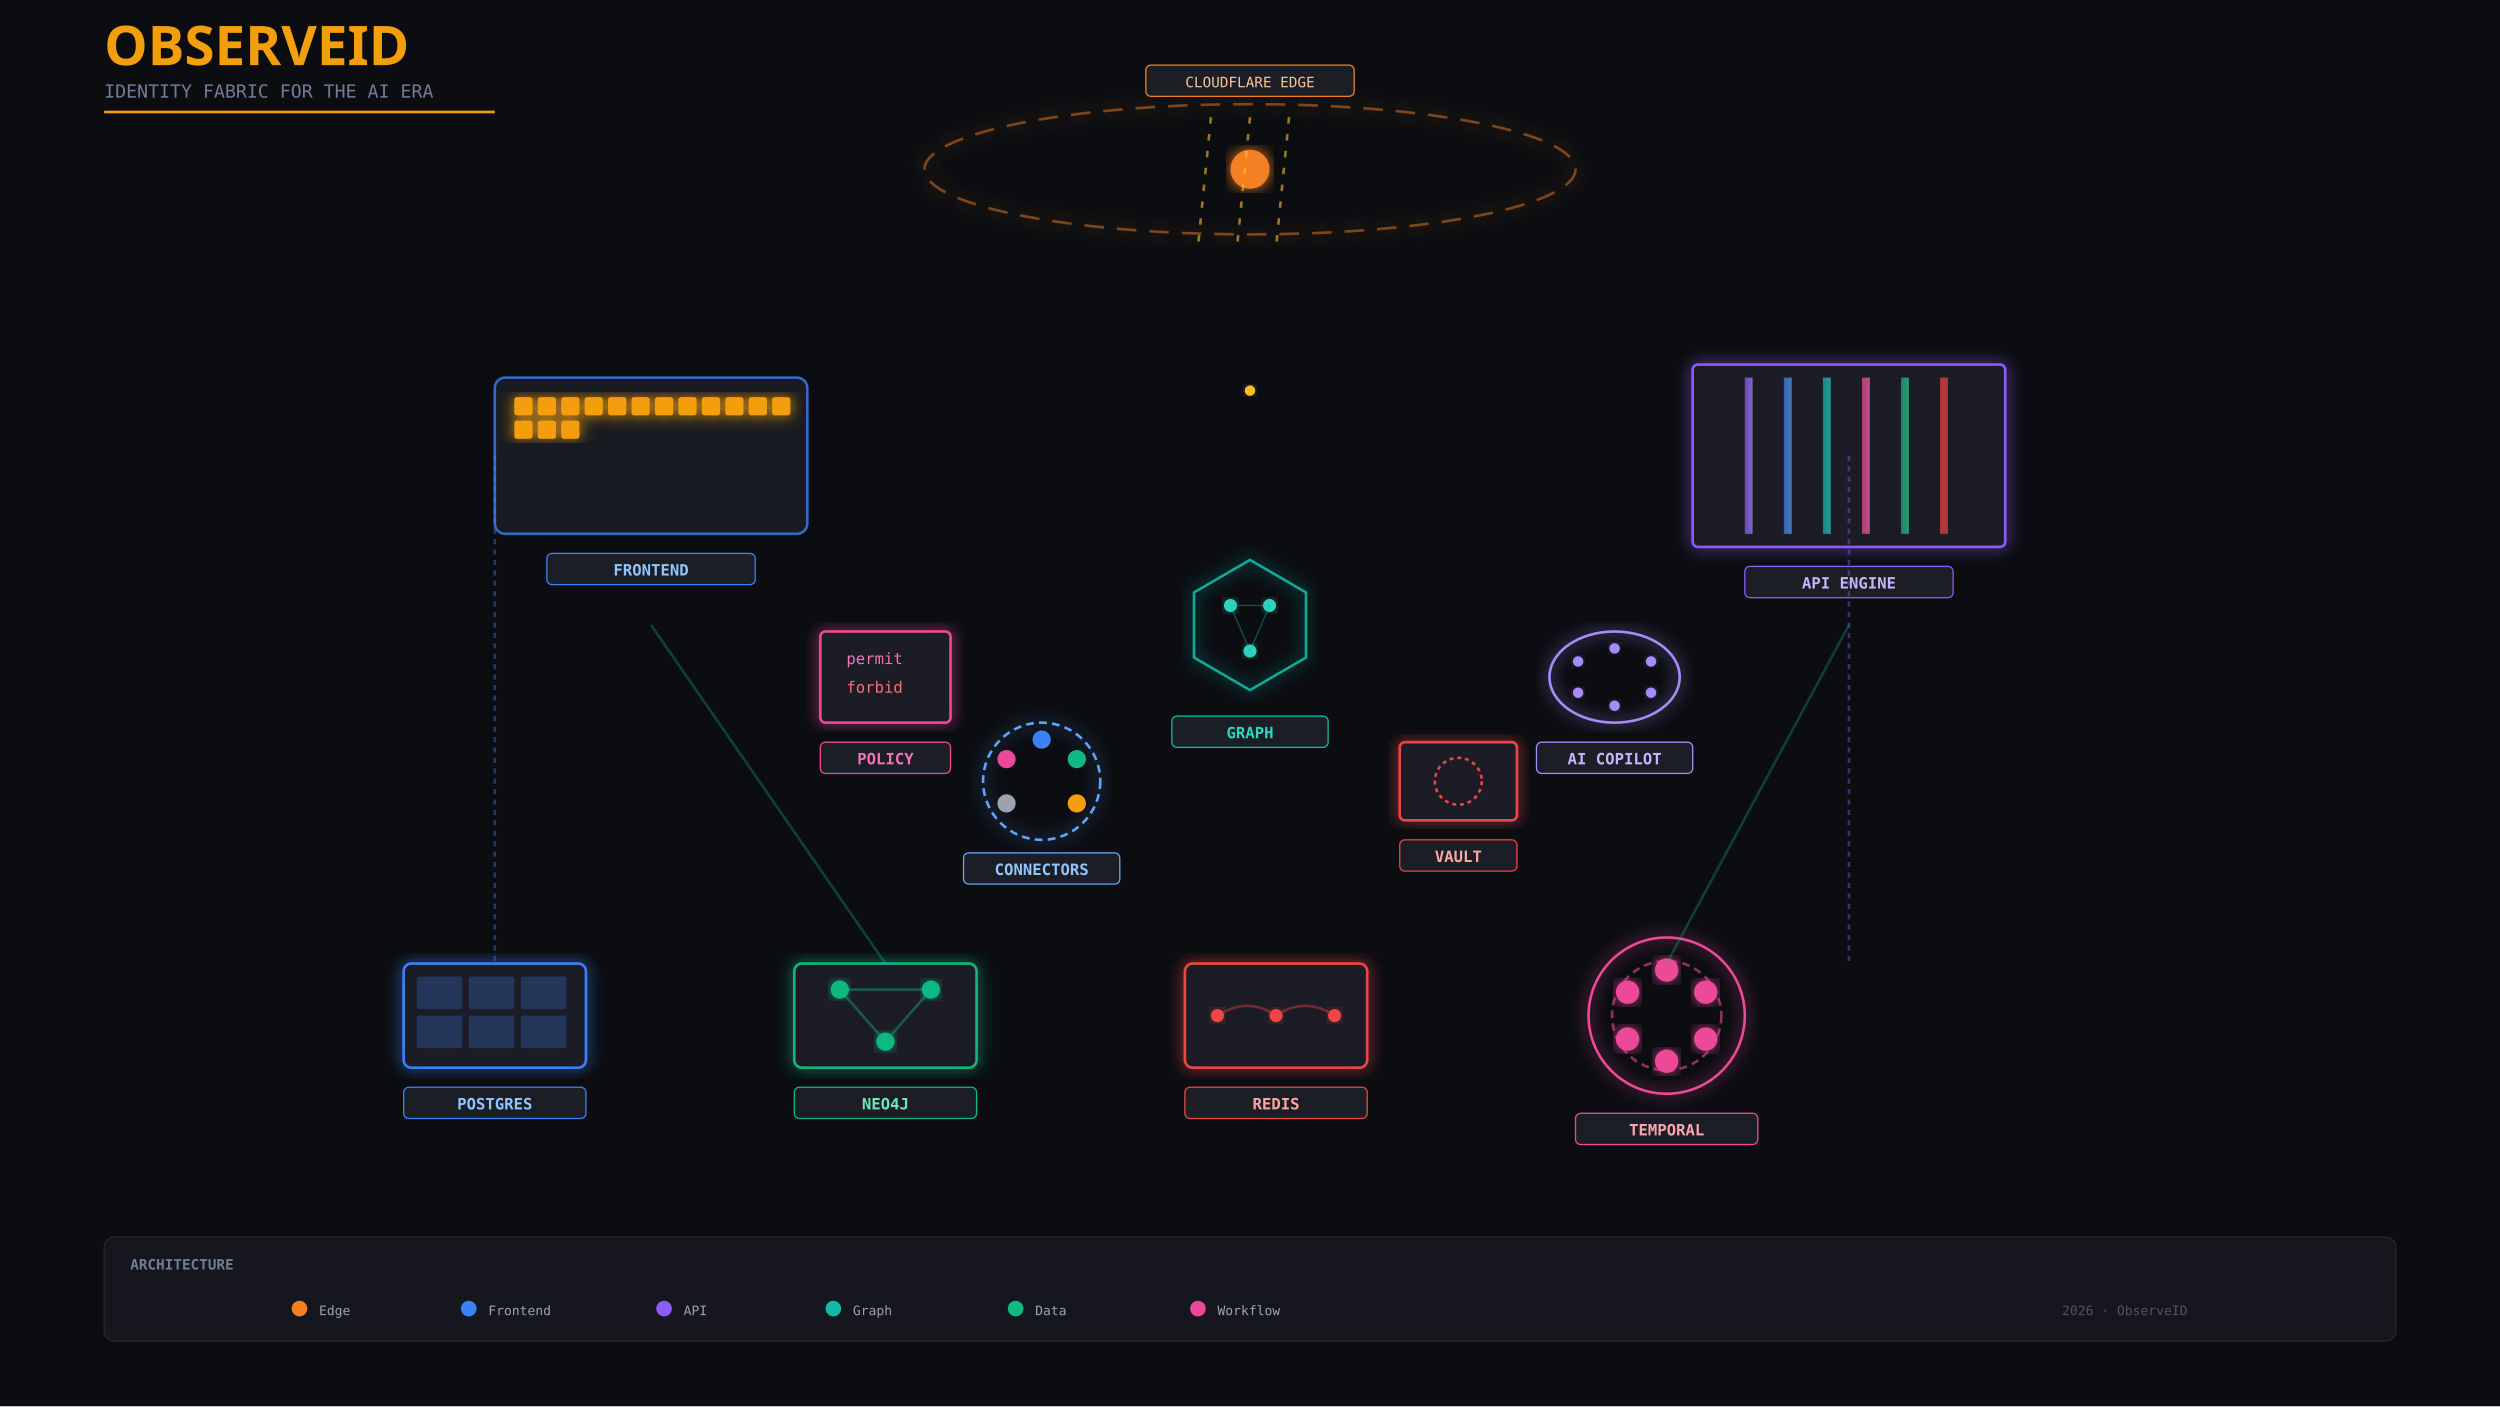
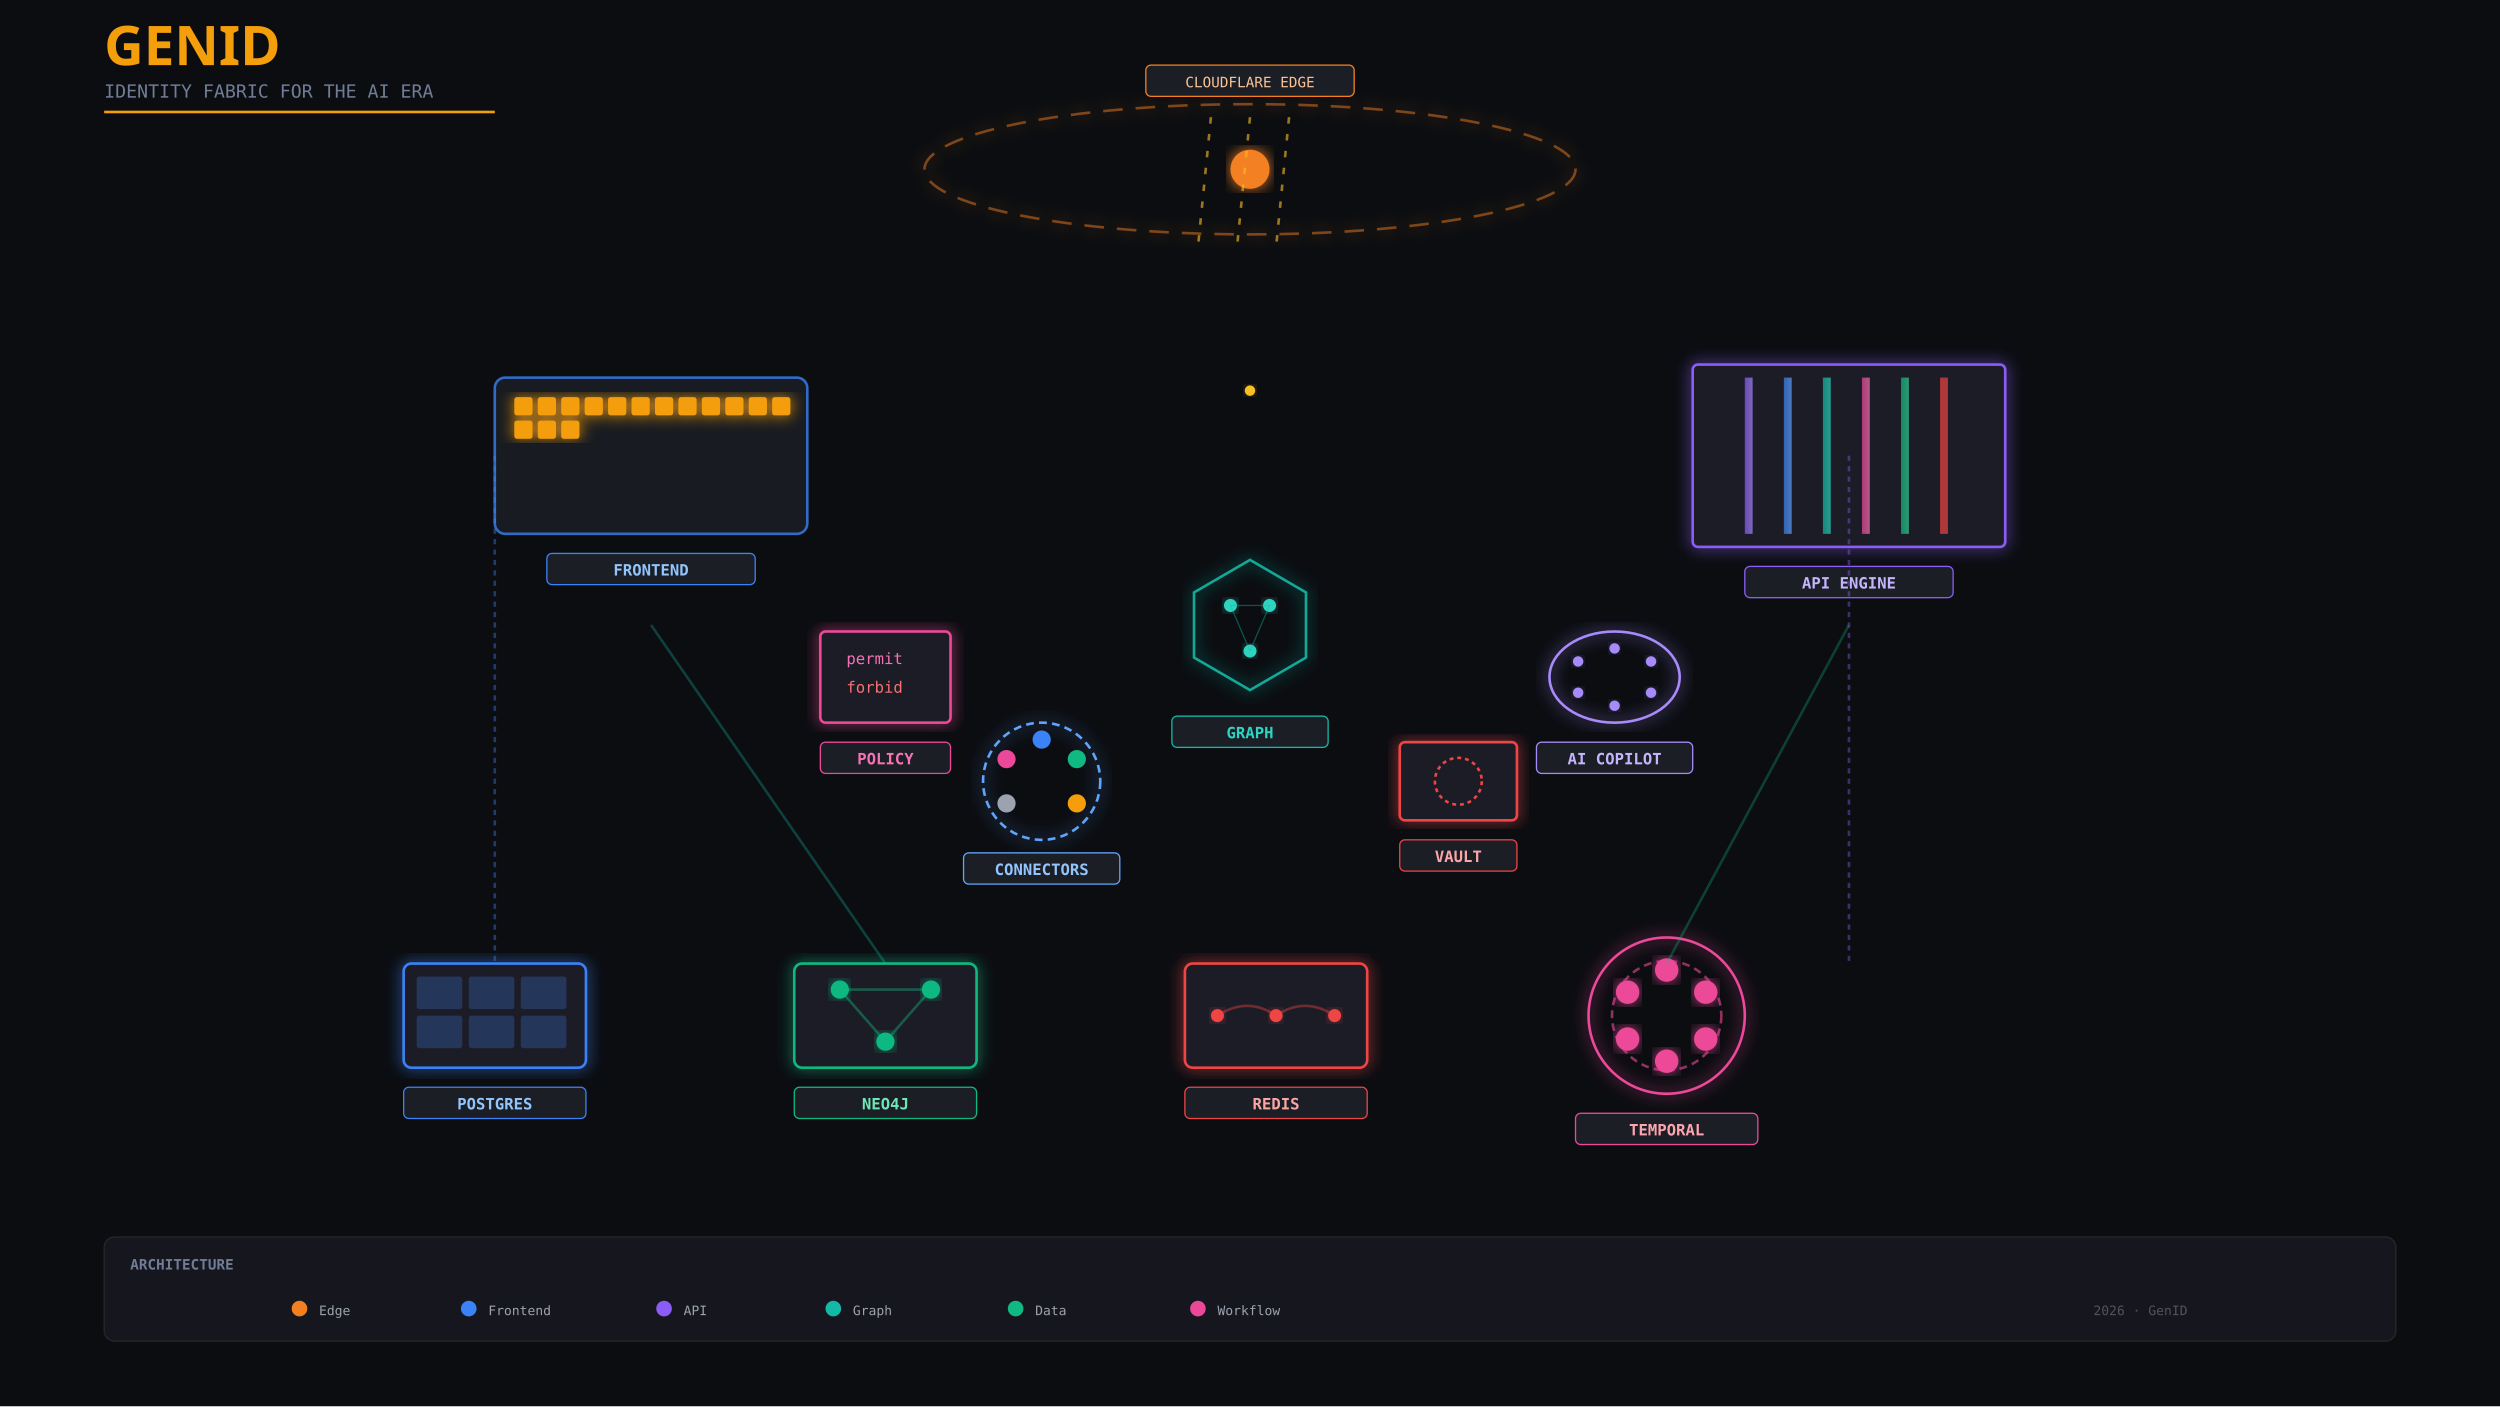
<svg xmlns="http://www.w3.org/2000/svg" width="1920" height="1080" viewBox="0 0 1920 1080">
  <defs>
    <linearGradient id="bgDeep" x1="0" y1="0" x2="1920" y2="1080">
      <stop offset="0%" stop-color="#0B0D11" />
      <stop offset="50%" stop-color="#0F1118" />
      <stop offset="100%" stop-color="#07090C" />
    </linearGradient>
    <linearGradient id="amber" x1="0" y1="0" x2="1" y2="1">
      <stop offset="0%" stop-color="#F59E0B" />
      <stop offset="100%" stop-color="#FBBF24" />
    </linearGradient>
    <linearGradient id="purple" x1="0" y1="0" x2="1" y2="0">
      <stop offset="0%" stop-color="#8B5CF6" />
      <stop offset="100%" stop-color="#A78BFA" />
    </linearGradient>
    <linearGradient id="teal" x1="0" y1="0" x2="1" y2="0">
      <stop offset="0%" stop-color="#14B8A6" />
      <stop offset="100%" stop-color="#2DD4BF" />
    </linearGradient>
    <linearGradient id="pink" x1="0" y1="0" x2="1" y2="0">
      <stop offset="0%" stop-color="#EC4899" />
      <stop offset="100%" stop-color="#F472B6" />
    </linearGradient>
    <linearGradient id="blue" x1="0" y1="0" x2="1" y2="0">
      <stop offset="0%" stop-color="#3B82F6" />
      <stop offset="100%" stop-color="#60A5FA" />
    </linearGradient>
    <linearGradient id="green" x1="0" y1="0" x2="1" y2="0">
      <stop offset="0%" stop-color="#10B981" />
      <stop offset="100%" stop-color="#34D399" />
    </linearGradient>
    <filter id="glow">
      <feGaussianBlur stdDeviation="6" result="b" />
      <feMerge>
        <feMergeNode in="b" />
        <feMergeNode in="SourceGraphic" />
      </feMerge>
    </filter>
    <filter id="shadow">
      <feDropShadow dx="0" dy="4" stdDeviation="8" flood-opacity="0.5" />
    </filter>
  </defs>
  <rect width="1920" height="1080" fill="url(#bgDeep)" />
-   <text x="80" y="50" font-family="sans-serif" font-size="42" font-weight="800" fill="#F59E0B">OBSERVEID</text>
+   <text x="80" y="50" font-family="sans-serif" font-size="42" font-weight="800" fill="#F59E0B">GENID</text>
  <text x="80" y="75" font-family="monospace" font-size="14" fill="#717D96">IDENTITY FABRIC FOR THE AI ERA</text>
  <rect x="80" y="85" width="300" height="2" fill="#F59E0B" filter="url(#glow)" />
  <g transform="translate(960,130)">
    <ellipse cx="0" cy="0" rx="250" ry="50" fill="none" stroke="#F38020" stroke-width="2" stroke-dasharray="15,10" opacity="0.5" filter="url(#glow)" />
    <circle cx="0" cy="0" r="15" fill="#F38020" filter="url(#glow)" />
    <line x1="-30" y1="-40" x2="-40" y2="60" stroke="#FBBF24" stroke-width="2" stroke-dasharray="5,8" opacity="0.6" />
    <line x1="0" y1="-40" x2="-10" y2="60" stroke="#FBBF24" stroke-width="2" stroke-dasharray="5,8" opacity="0.6" />
    <line x1="30" y1="-40" x2="20" y2="60" stroke="#FBBF24" stroke-width="2" stroke-dasharray="5,8" opacity="0.6" />
    <rect x="-80" y="-80" width="160" height="24" rx="4" fill="#1C1E26" stroke="#F38020" stroke-width="1" />
    <text x="0" y="-63" text-anchor="middle" font-family="monospace" font-size="11" fill="#FBC394">CLOUDFLARE EDGE</text>
  </g>
  <g transform="translate(500,350)">
    <rect x="-120" y="-60" width="240" height="120" rx="8" fill="#1C1E26" stroke="#3B82F6" stroke-width="2" opacity="0.8" />
    <g fill="#F59E0B" filter="url(#glow)">
      <rect x="-105" y="-45" width="14" height="14" rx="2" />
      <rect x="-87" y="-45" width="14" height="14" rx="2" />
      <rect x="-69" y="-45" width="14" height="14" rx="2" />
      <rect x="-51" y="-45" width="14" height="14" rx="2" />
      <rect x="-33" y="-45" width="14" height="14" rx="2" />
      <rect x="-15" y="-45" width="14" height="14" rx="2" />
      <rect x="3" y="-45" width="14" height="14" rx="2" />
      <rect x="21" y="-45" width="14" height="14" rx="2" />
      <rect x="39" y="-45" width="14" height="14" rx="2" />
      <rect x="57" y="-45" width="14" height="14" rx="2" />
      <rect x="75" y="-45" width="14" height="14" rx="2" />
      <rect x="93" y="-45" width="14" height="14" rx="2" />
      <rect x="-105" y="-27" width="14" height="14" rx="2" />
      <rect x="-87" y="-27" width="14" height="14" rx="2" />
      <rect x="-69" y="-27" width="14" height="14" rx="2" />
    </g>
    <rect x="-80" y="75" width="160" height="24" rx="4" fill="#1C1E26" stroke="#3B82F6" stroke-width="1" />
    <text x="0" y="92" text-anchor="middle" font-family="monospace" font-size="12" fill="#93C5FD" font-weight="600">FRONTEND</text>
  </g>
  <g transform="translate(1420,350)">
    <rect x="-120" y="-70" width="240" height="140" rx="4" fill="#1C1E26" stroke="#8B5CF6" stroke-width="2" filter="url(#glow)" />
    <rect x="-80" y="-60" width="6" height="120" fill="url(#purple)" opacity="0.7" />
    <rect x="-50" y="-60" width="6" height="120" fill="url(#blue)" opacity="0.7" />
    <rect x="-20" y="-60" width="6" height="120" fill="url(#teal)" opacity="0.7" />
    <rect x="10" y="-60" width="6" height="120" fill="url(#pink)" opacity="0.7" />
    <rect x="40" y="-60" width="6" height="120" fill="url(#green)" opacity="0.7" />
    <rect x="70" y="-60" width="6" height="120" fill="#EF4444" opacity="0.7" />
    <rect x="-80" y="85" width="160" height="24" rx="4" fill="#1C1E26" stroke="#8B5CF6" stroke-width="1" />
    <text x="0" y="102" text-anchor="middle" font-family="monospace" font-size="12" fill="#C4B5FD" font-weight="600">API ENGINE</text>
  </g>
  <g transform="translate(960,480)">
    <polygon points="0,-50 43,-25 43,25 0,50 -43,25 -43,-25" fill="none" stroke="#14B8A6" stroke-width="2" filter="url(#glow)" opacity="0.9" />
    <circle cx="-15" cy="-15" r="5" fill="#2DD4BF" filter="url(#glow)" />
    <circle cx="15" cy="-15" r="5" fill="#2DD4BF" filter="url(#glow)" />
    <circle cx="0" cy="20" r="5" fill="#2DD4BF" filter="url(#glow)" />
    <line x1="-15" y1="-15" x2="15" y2="-15" stroke="#14B8A6" stroke-width="1" opacity="0.4" />
    <line x1="-15" y1="-15" x2="0" y2="20" stroke="#14B8A6" stroke-width="1" opacity="0.4" />
    <line x1="15" y1="-15" x2="0" y2="20" stroke="#14B8A6" stroke-width="1" opacity="0.4" />
    <rect x="-60" y="70" width="120" height="24" rx="4" fill="#1C1E26" stroke="#14B8A6" stroke-width="1" />
    <text x="0" y="87" text-anchor="middle" font-family="monospace" font-size="12" fill="#2DD4BF" font-weight="600">GRAPH</text>
  </g>
  <g transform="translate(680,520)">
    <rect x="-50" y="-35" width="100" height="70" rx="4" fill="#1C1E26" stroke="#EC4899" stroke-width="2" filter="url(#glow)" />
    <text x="-30" y="-10" font-family="monospace" font-size="12" fill="#F472B6">permit</text>
    <text x="-30" y="12" font-family="monospace" font-size="12" fill="#F87171">forbid</text>
    <rect x="-50" y="50" width="100" height="24" rx="4" fill="#1C1E26" stroke="#EC4899" stroke-width="1" />
    <text x="0" y="67" text-anchor="middle" font-family="monospace" font-size="12" fill="#F472B6" font-weight="600">POLICY</text>
  </g>
  <g transform="translate(1240,520)">
    <ellipse cx="0" cy="0" rx="50" ry="35" fill="none" stroke="#A78BFA" stroke-width="2" filter="url(#glow)" />
    <circle cx="0" cy="-22" r="4" fill="#A78BFA" filter="url(#glow)" />
    <circle cx="28" cy="-12" r="4" fill="#A78BFA" filter="url(#glow)" />
    <circle cx="28" cy="12" r="4" fill="#A78BFA" filter="url(#glow)" />
    <circle cx="0" cy="22" r="4" fill="#A78BFA" filter="url(#glow)" />
    <circle cx="-28" cy="12" r="4" fill="#A78BFA" filter="url(#glow)" />
    <circle cx="-28" cy="-12" r="4" fill="#A78BFA" filter="url(#glow)" />
    <rect x="-60" y="50" width="120" height="24" rx="4" fill="#1C1E26" stroke="#A78BFA" stroke-width="1" />
    <text x="0" y="67" text-anchor="middle" font-family="monospace" font-size="12" fill="#C4B5FD" font-weight="600">AI COPILOT</text>
  </g>
  <g transform="translate(800,600)">
    <circle cx="0" cy="0" r="45" fill="none" stroke="#60A5FA" stroke-width="2" stroke-dasharray="6,4" filter="url(#glow)" />
    <circle cx="0" cy="-32" r="7" fill="#3B82F6" />
    <circle cx="27" cy="-17" r="7" fill="#10B981" />
    <circle cx="27" cy="17" r="7" fill="#F59E0B" />
    <circle cx="-27" cy="17" r="7" fill="#9CA3AF" />
    <circle cx="-27" cy="-17" r="7" fill="#EC4899" />
    <rect x="-60" y="55" width="120" height="24" rx="4" fill="#1C1E26" stroke="#60A5FA" stroke-width="1" />
    <text x="0" y="72" text-anchor="middle" font-family="monospace" font-size="12" fill="#93C5FD" font-weight="600">CONNECTORS</text>
  </g>
  <g transform="translate(1120,600)">
    <rect x="-45" y="-30" width="90" height="60" rx="4" fill="#1C1E26" stroke="#EF4444" stroke-width="2" filter="url(#glow)" />
    <circle cx="0" cy="0" r="18" fill="none" stroke="#EF4444" stroke-width="2" stroke-dasharray="3,3" />
    <rect x="-45" y="45" width="90" height="24" rx="4" fill="#1C1E26" stroke="#EF4444" stroke-width="1" />
    <text x="0" y="62" text-anchor="middle" font-family="monospace" font-size="12" fill="#FCA5A5" font-weight="600">VAULT</text>
  </g>
  <g transform="translate(380,780)">
    <rect x="-70" y="-40" width="140" height="80" rx="6" fill="#1C1E26" stroke="#3B82F6" stroke-width="2" filter="url(#glow)" />
    <rect x="-60" y="-30" width="35" height="25" rx="2" fill="#3B82F6" opacity="0.25" />
    <rect x="-20" y="-30" width="35" height="25" rx="2" fill="#3B82F6" opacity="0.25" />
    <rect x="20" y="-30" width="35" height="25" rx="2" fill="#3B82F6" opacity="0.25" />
    <rect x="-60" y="0" width="35" height="25" rx="2" fill="#3B82F6" opacity="0.25" />
    <rect x="-20" y="0" width="35" height="25" rx="2" fill="#3B82F6" opacity="0.25" />
    <rect x="20" y="0" width="35" height="25" rx="2" fill="#3B82F6" opacity="0.25" />
    <rect x="-70" y="55" width="140" height="24" rx="4" fill="#1C1E26" stroke="#3B82F6" stroke-width="1" />
    <text x="0" y="72" text-anchor="middle" font-family="monospace" font-size="12" fill="#93C5FD" font-weight="600">POSTGRES</text>
  </g>
  <g transform="translate(680,780)">
    <rect x="-70" y="-40" width="140" height="80" rx="6" fill="#1C1E26" stroke="#10B981" stroke-width="2" filter="url(#glow)" />
    <circle cx="-35" cy="-20" r="7" fill="#10B981" filter="url(#glow)" />
    <circle cx="35" cy="-20" r="7" fill="#10B981" filter="url(#glow)" />
    <circle cx="0" cy="20" r="7" fill="#10B981" filter="url(#glow)" />
    <line x1="-35" y1="-20" x2="35" y2="-20" stroke="#10B981" stroke-width="2" opacity="0.4" />
    <line x1="-35" y1="-20" x2="0" y2="20" stroke="#10B981" stroke-width="2" opacity="0.4" />
    <line x1="35" y1="-20" x2="0" y2="20" stroke="#10B981" stroke-width="2" opacity="0.4" />
    <rect x="-70" y="55" width="140" height="24" rx="4" fill="#1C1E26" stroke="#10B981" stroke-width="1" />
    <text x="0" y="72" text-anchor="middle" font-family="monospace" font-size="12" fill="#6EE7B7" font-weight="600">NEO4J</text>
  </g>
  <g transform="translate(980,780)">
    <rect x="-70" y="-40" width="140" height="80" rx="6" fill="#1C1E26" stroke="#EF4444" stroke-width="2" filter="url(#glow)" />
    <circle cx="-45" cy="0" r="5" fill="#EF4444" filter="url(#glow)" />
    <circle cx="0" cy="0" r="5" fill="#EF4444" filter="url(#glow)" />
    <circle cx="45" cy="0" r="5" fill="#EF4444" filter="url(#glow)" />
    <path d="M -45 0 Q -22 -15 0 0 Q 22 -15 45 0" fill="none" stroke="#EF4444" stroke-width="2" opacity="0.4" />
    <rect x="-70" y="55" width="140" height="24" rx="4" fill="#1C1E26" stroke="#EF4444" stroke-width="1" />
    <text x="0" y="72" text-anchor="middle" font-family="monospace" font-size="12" fill="#FCA5A5" font-weight="600">REDIS</text>
  </g>
  <g transform="translate(1280,780)">
    <circle cx="0" cy="0" r="60" fill="none" stroke="#EC4899" stroke-width="2" filter="url(#glow)" />
    <circle cx="0" cy="0" r="42" fill="none" stroke="#EC4899" stroke-width="2" stroke-dasharray="6,4" opacity="0.6" />
    <circle cx="0" cy="-35" r="9" fill="#EC4899" filter="url(#glow)" />
    <circle cx="30" cy="-18" r="9" fill="#EC4899" filter="url(#glow)" />
    <circle cx="30" cy="18" r="9" fill="#EC4899" filter="url(#glow)" />
    <circle cx="0" cy="35" r="9" fill="#EC4899" filter="url(#glow)" />
    <circle cx="-30" cy="18" r="9" fill="#EC4899" filter="url(#glow)" />
    <circle cx="-30" cy="-18" r="9" fill="#EC4899" filter="url(#glow)" />
    <rect x="-70" y="75" width="140" height="24" rx="4" fill="#1C1E26" stroke="#EC4899" stroke-width="1" />
    <text x="0" y="92" text-anchor="middle" font-family="monospace" font-size="12" fill="#FDA4AF" font-weight="600">TEMPORAL</text>
  </g>
  <path d="M 960 180 L 960 430" stroke="#F59E0B" stroke-width="4" stroke-dasharray="8,4" opacity="0.8" filter="url(#glow)" marker-end="url(#arrow)" />
  <circle cx="960" cy="300" r="4" fill="#FBBF24" filter="url(#glow)">
    <animate attributeName="cy" from="180" to="430" dur="2s" repeatCount="indefinite" />
  </circle>
  <path d="M 380 350 L 380 740" stroke="#3B82F6" stroke-width="2" opacity="0.4" stroke-dasharray="4,4" />
  <path d="M 1420 350 L 1420 740" stroke="#8B5CF6" stroke-width="2" opacity="0.4" stroke-dasharray="4,4" />
  <path d="M 500 480 L 680 740" stroke="#14B8A6" stroke-width="2" opacity="0.3" />
  <path d="M 1420 480 L 1280 740" stroke="#10B981" stroke-width="2" opacity="0.3" />
  <g transform="translate(80,950)">
    <rect x="0" y="0" width="1760" height="80" rx="8" fill="#16171E" stroke="#27272A" stroke-width="1" />
    <text x="20" y="25" font-family="monospace" font-size="11" fill="#717D96" font-weight="600">ARCHITECTURE</text>
    <circle cx="150" cy="55" r="6" fill="#F38020" />
    <text x="165" y="60" font-family="monospace" font-size="10" fill="#9CA3AF">Edge</text>
    <circle cx="280" cy="55" r="6" fill="#3B82F6" />
    <text x="295" y="60" font-family="monospace" font-size="10" fill="#9CA3AF">Frontend</text>
    <circle cx="430" cy="55" r="6" fill="#8B5CF6" />
    <text x="445" y="60" font-family="monospace" font-size="10" fill="#9CA3AF">API</text>
    <circle cx="560" cy="55" r="6" fill="#14B8A6" />
    <text x="575" y="60" font-family="monospace" font-size="10" fill="#9CA3AF">Graph</text>
    <circle cx="700" cy="55" r="6" fill="#10B981" />
    <text x="715" y="60" font-family="monospace" font-size="10" fill="#9CA3AF">Data</text>
    <circle cx="840" cy="55" r="6" fill="#EC4899" />
    <text x="855" y="60" font-family="monospace" font-size="10" fill="#9CA3AF">Workflow</text>
-     <text x="1600" y="60" font-family="monospace" font-size="10" fill="#52525B" text-anchor="end">2026 · ObserveID</text>
+     <text x="1600" y="60" font-family="monospace" font-size="10" fill="#52525B" text-anchor="end">2026 · GenID</text>
  </g>
</svg>
